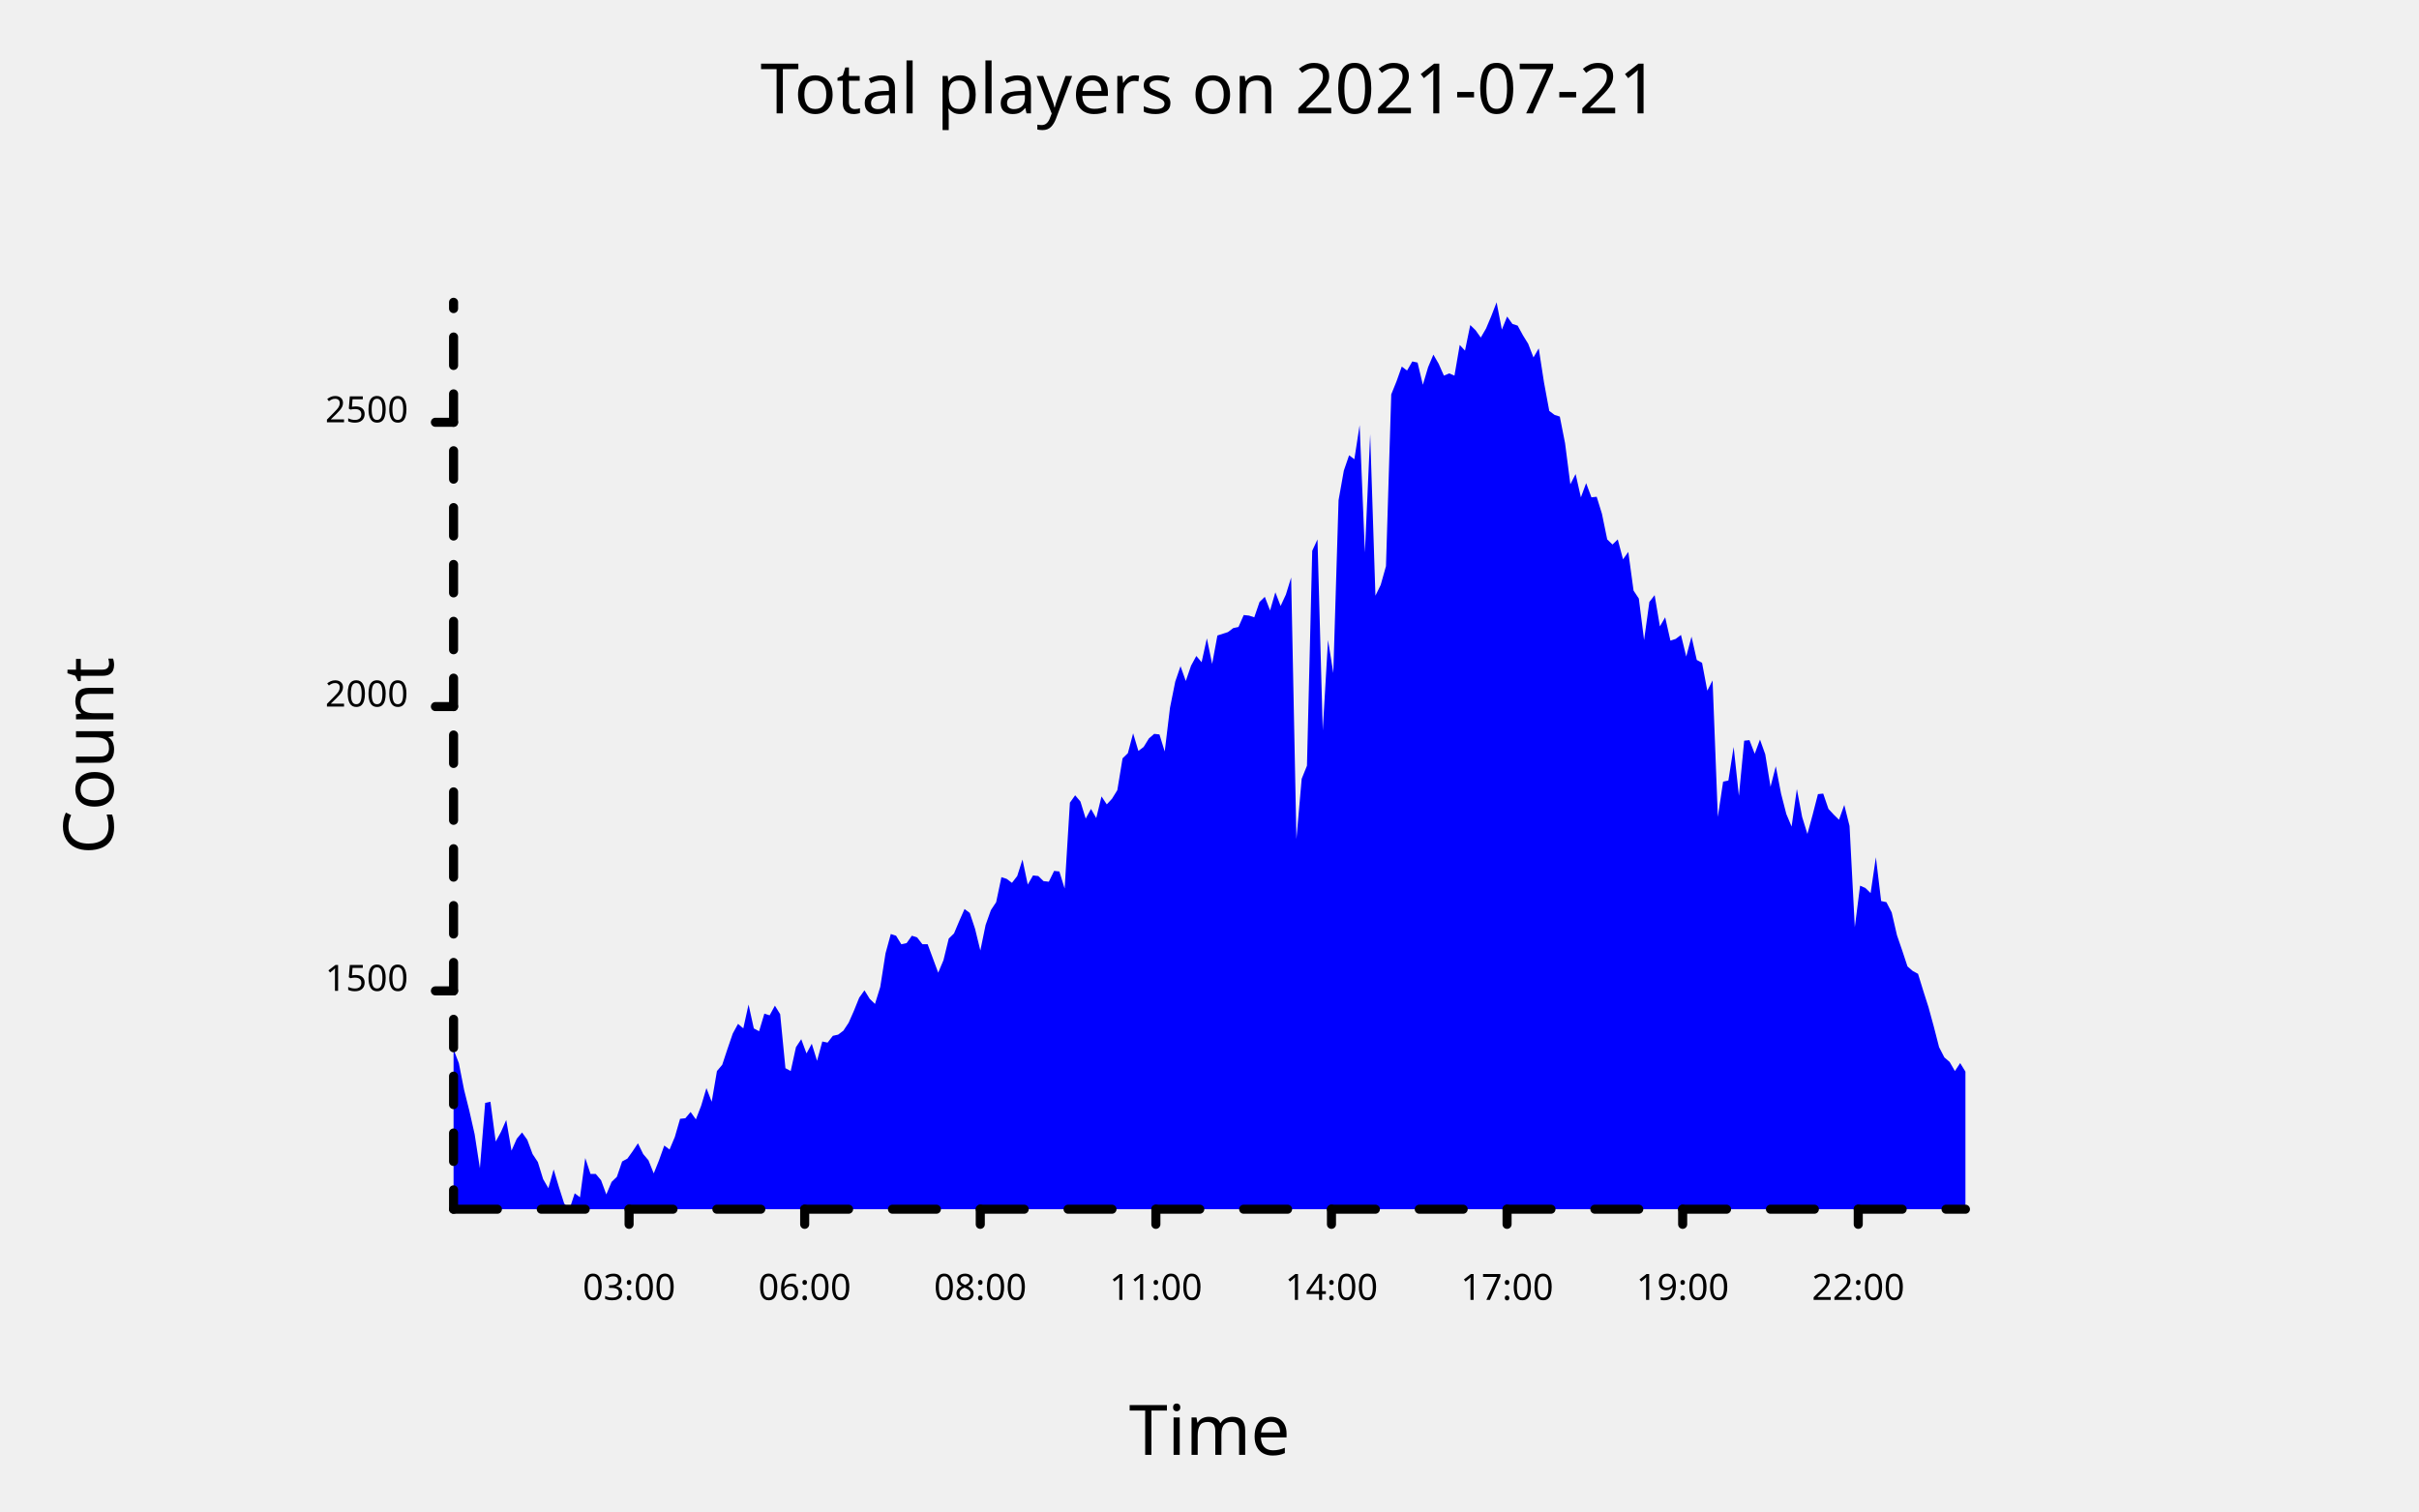
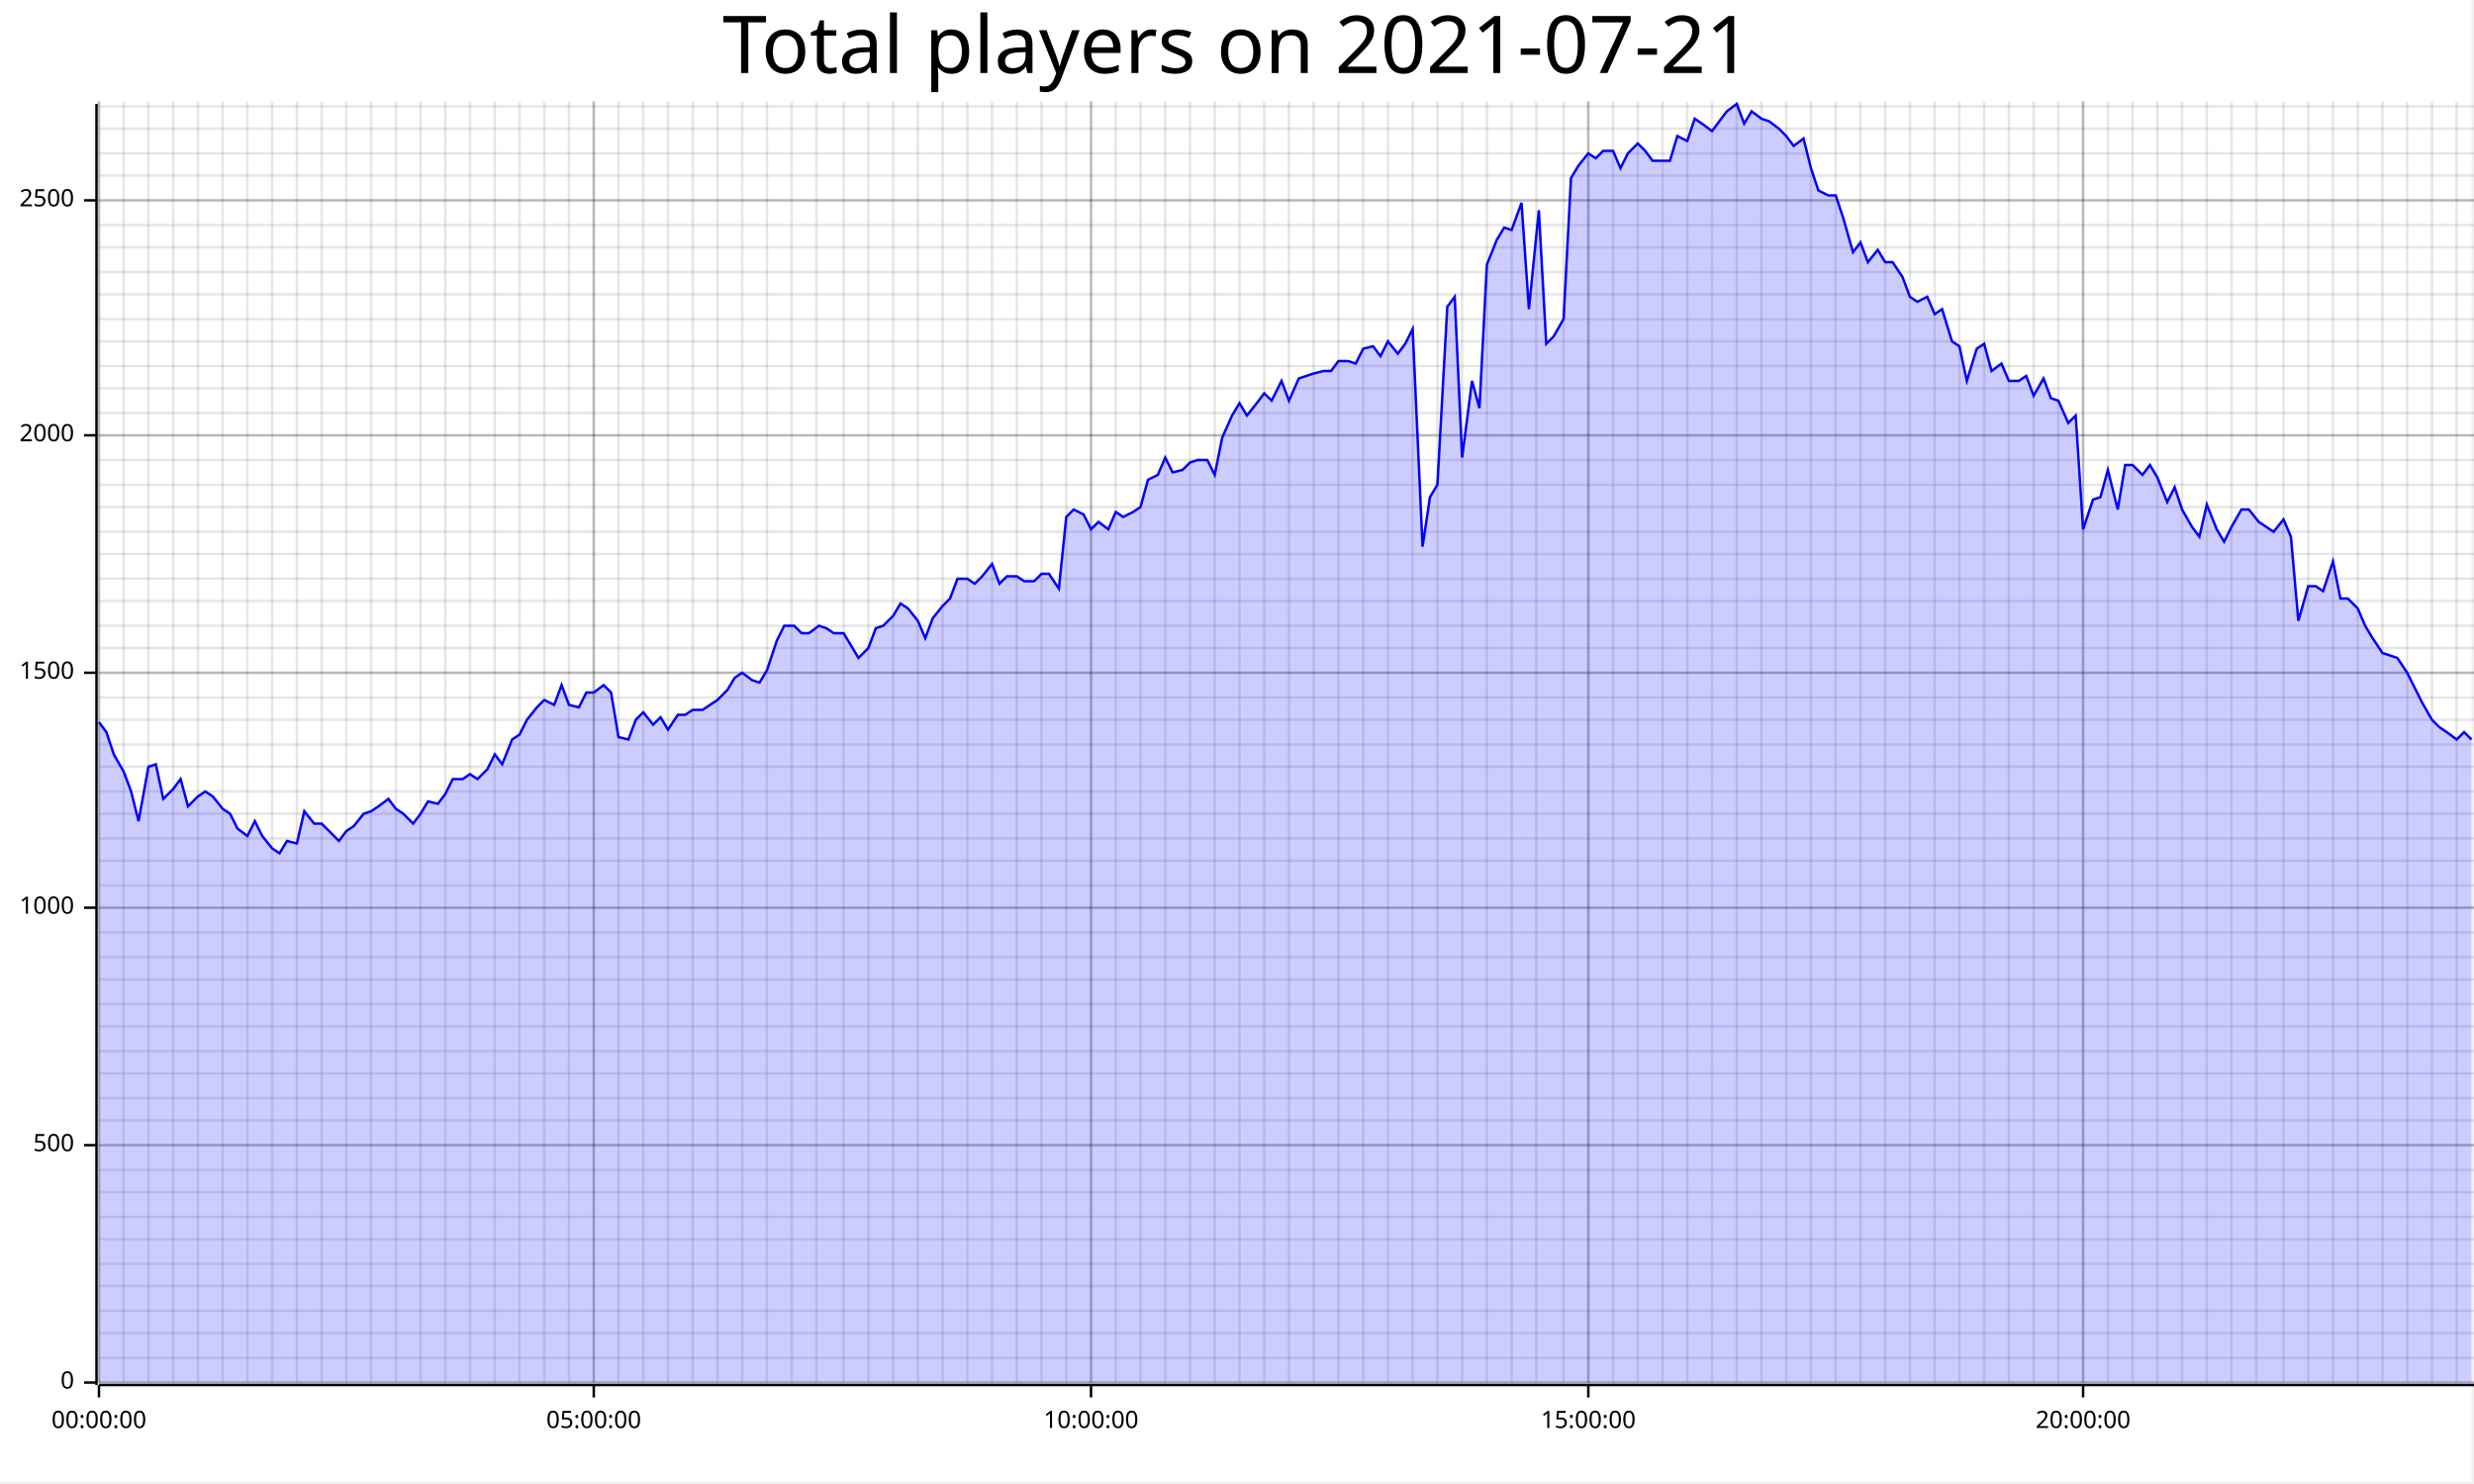
- <svg xmlns="http://www.w3.org/2000/svg" class="poloto" width="800" height="500" viewBox="0 0 800 500">
-   <style>.poloto { stroke-linecap:round; stroke-linejoin:round; font-family: 'Tahoma', sans-serif; background-color: AliceBlue;} .poloto_scatter{stroke-width:7} .poloto_line{stroke-width:2} .poloto_text{fill: black;} .poloto_axis_lines{stroke: black;stroke-width:3;fill:none;stroke-dasharray:none} .poloto0stroke{stroke:  blue;} .poloto1stroke{stroke:  red;} .poloto2stroke{stroke:  green;} .poloto3stroke{stroke:  gold;} .poloto4stroke{stroke:  aqua;} .poloto5stroke{stroke:  lime;} .poloto6stroke{stroke:  orange;} .poloto7stroke{stroke:  chocolate;} .poloto0fill{fill:blue;} .poloto1fill{fill:red;} .poloto2fill{fill:green;} .poloto3fill{fill:gold;} .poloto4fill{fill:aqua;} .poloto5fill{fill:lime;} .poloto6fill{fill:orange;} .poloto7fill{fill:chocolate;}</style>
-   <text class="poloto_text poloto_legend_text" alignment-baseline="middle" text-anchor="start" font-size="large" x="675" y="100" />
-   <path class="poloto_linefill poloto0fill" d=" M 150 400 L 150 347.147 L 151.742 351.661 L 153.484 360.502 L 155.226 367.461 L 156.969 375.172 L 158.711 386.458 L 160.453 364.828 L 162.195 364.451 L 163.937 377.618 L 165.679 374.42 L 167.422 370.47 L 169.164 380.627 L 170.906 376.677 L 172.648 374.608 L 174.39 377.053 L 176.132 381.755 L 177.875 384.389 L 179.617 390.031 L 181.359 393.041 L 183.101 386.834 L 184.843 392.665 L 186.585 398.119 L 188.328 400 L 190.07 394.734 L 191.812 396.05 L 193.554 383.072 L 195.296 388.339 L 197.038 388.339 L 198.78 390.408 L 200.523 395.11 L 202.265 390.972 L 204.007 389.279 L 205.749 384.201 L 207.491 383.26 L 209.233 380.815 L 210.976 378.182 L 212.718 381.755 L 214.46 383.824 L 216.202 388.15 L 217.944 383.824 L 219.686 378.934 L 221.429 380.251 L 223.171 376.113 L 224.913 370.094 L 226.655 369.906 L 228.397 367.837 L 230.139 370.282 L 231.882 365.768 L 233.624 359.937 L 235.366 364.451 L 237.108 354.295 L 238.85 352.226 L 240.592 346.959 L 242.334 341.881 L 244.077 338.683 L 245.819 340.188 L 247.561 332.288 L 249.303 340.188 L 251.045 341.129 L 252.787 335.298 L 254.53 335.862 L 256.272 332.665 L 258.014 335.486 L 259.756 353.354 L 261.498 354.295 L 263.24 346.395 L 264.983 343.762 L 266.725 348.464 L 268.467 345.266 L 270.215 350.909 L 271.951 344.514 L 273.693 344.89 L 275.441 342.633 L 277.178 342.257 L 278.92 340.94 L 280.662 338.307 L 282.404 334.357 L 284.146 330.031 L 285.889 327.586 L 287.631 330.408 L 289.373 332.1 L 291.115 326.458 L 292.857 315.361 L 294.599 308.966 L 296.341 309.53 L 298.084 312.351 L 299.826 311.975 L 301.568 309.53 L 303.31 310.094 L 305.052 312.351 L 306.794 312.351 L 308.537 317.053 L 310.279 321.755 L 312.021 317.618 L 313.763 310.47 L 315.505 308.777 L 317.247 304.639 L 318.99 300.69 L 320.732 302.006 L 322.474 307.273 L 324.216 314.42 L 325.958 305.956 L 327.7 301.066 L 329.443 298.433 L 331.185 290.157 L 332.927 290.721 L 334.669 292.038 L 336.411 289.781 L 338.153 284.326 L 339.895 292.602 L 341.638 289.592 L 343.38 289.781 L 345.122 291.473 L 346.864 291.661 L 348.606 288.088 L 350.348 288.276 L 352.091 293.918 L 353.833 265.517 L 355.575 263.072 L 357.317 265.141 L 359.059 270.784 L 360.801 267.586 L 362.544 270.596 L 364.286 263.448 L 366.028 266.082 L 367.77 264.201 L 369.512 261.379 L 371.254 250.846 L 372.997 249.154 L 374.739 242.571 L 376.481 248.401 L 378.223 247.085 L 379.965 244.263 L 381.707 242.759 L 383.449 242.947 L 385.192 248.589 L 386.934 234.107 L 388.676 225.455 L 390.418 220.376 L 392.16 225.266 L 393.902 220.188 L 395.645 216.991 L 397.387 219.06 L 399.129 211.16 L 400.871 219.624 L 402.613 210.219 L 404.355 209.655 L 406.098 209.091 L 407.84 207.774 L 409.582 207.398 L 411.324 203.448 L 413.066 203.636 L 414.808 204.201 L 416.551 199.122 L 418.293 197.429 L 420.035 201.944 L 421.777 195.925 L 423.519 200.439 L 425.261 196.677 L 427.003 191.034 L 428.746 277.555 L 430.488 257.618 L 432.23 253.292 L 433.972 182.194 L 435.714 178.433 L 437.456 241.63 L 439.199 211.724 L 440.941 222.633 L 442.683 165.455 L 444.425 155.674 L 446.167 150.596 L 447.909 151.912 L 449.652 140.627 L 451.394 182.759 L 453.136 143.636 L 454.878 197.053 L 456.62 193.48 L 458.362 187.273 L 460.105 130.47 L 461.847 126.144 L 463.589 121.254 L 465.331 122.571 L 467.073 119.561 L 468.815 119.937 L 470.557 127.273 L 472.3 121.442 L 474.042 117.304 L 475.784 120.313 L 477.526 124.263 L 479.268 123.511 L 481.01 124.263 L 482.753 114.107 L 484.495 115.987 L 486.237 107.524 L 487.979 109.216 L 489.721 111.661 L 491.463 108.652 L 493.206 104.514 L 494.948 100 L 496.69 109.028 L 498.432 104.702 L 500.174 107.147 L 501.916 107.712 L 503.659 110.909 L 505.401 113.73 L 507.143 118.245 L 508.885 115.235 L 510.627 126.52 L 512.369 135.925 L 514.111 137.241 L 515.854 137.806 L 517.596 146.646 L 519.338 160.188 L 521.08 156.803 L 522.822 164.514 L 524.564 159.812 L 526.312 164.514 L 528.049 164.326 L 529.791 169.969 L 531.533 178.433 L 533.275 180.125 L 535.017 178.433 L 536.76 185.016 L 538.502 182.571 L 540.244 195.361 L 541.986 197.994 L 543.728 211.724 L 545.47 199.122 L 547.213 196.865 L 548.955 207.21 L 550.697 204.201 L 552.439 211.912 L 554.181 211.348 L 555.923 210.031 L 557.666 217.179 L 559.408 210.596 L 561.15 218.307 L 562.892 219.248 L 564.634 228.464 L 566.376 225.078 L 568.118 270.219 L 569.861 258.558 L 571.603 258.182 L 573.345 247.085 L 575.087 263.26 L 576.829 245.016 L 578.571 244.828 L 580.314 249.342 L 582.056 244.639 L 583.798 249.53 L 585.54 260.251 L 587.282 253.48 L 589.024 262.508 L 590.767 269.279 L 592.509 273.417 L 594.251 261.003 L 595.993 270.219 L 597.735 275.862 L 599.477 269.467 L 601.22 262.696 L 602.962 262.508 L 604.704 267.586 L 606.446 269.467 L 608.188 271.16 L 609.93 266.27 L 611.672 273.229 L 613.415 306.708 L 615.157 292.978 L 616.899 293.73 L 618.641 295.423 L 620.383 283.574 L 622.125 298.056 L 623.868 298.433 L 625.61 301.818 L 627.352 309.342 L 629.094 314.42 L 630.836 319.687 L 632.578 321.191 L 634.321 322.132 L 636.063 327.774 L 637.805 333.229 L 639.547 339.624 L 641.289 346.395 L 643.031 349.781 L 644.774 351.285 L 646.516 354.295 L 648.258 351.661 L 650 354.483 L 650 400 Z" />
-   <text class="poloto_labels poloto_text poloto_title" alignment-baseline="start" text-anchor="middle" font-size="x-large" x="400" y="37.5">Total players on 2021-07-21</text>
-   <text class="poloto_labels poloto_text poloto_xname" alignment-baseline="start" text-anchor="middle" font-size="x-large" x="400" y="481.25">Time</text>
-   <text class="poloto_labels poloto_text poloto_yname" alignment-baseline="start" text-anchor="middle" font-size="x-large" transform="rotate(-90,37.5,250)" x="37.5" y="250">Count</text>
-   <line class="poloto_axis_lines" stroke="black" x1="208.049" x2="208.049" y1="400" y2="405" />
-   <text class="poloto_tick_labels poloto_text" alignment-baseline="start" text-anchor="middle" x="208.049" y="430"> 03:00</text>
-   <line class="poloto_axis_lines" stroke="black" x1="266.121" x2="266.121" y1="400" y2="405" />
-   <text class="poloto_tick_labels poloto_text" alignment-baseline="start" text-anchor="middle" x="266.121" y="430"> 06:00</text>
-   <line class="poloto_axis_lines" stroke="black" x1="324.193" x2="324.193" y1="400" y2="405" />
-   <text class="poloto_tick_labels poloto_text" alignment-baseline="start" text-anchor="middle" x="324.193" y="430"> 08:00</text>
-   <line class="poloto_axis_lines" stroke="black" x1="382.265" x2="382.265" y1="400" y2="405" />
-   <text class="poloto_tick_labels poloto_text" alignment-baseline="start" text-anchor="middle" x="382.265" y="430"> 11:00</text>
-   <line class="poloto_axis_lines" stroke="black" x1="440.337" x2="440.337" y1="400" y2="405" />
-   <text class="poloto_tick_labels poloto_text" alignment-baseline="start" text-anchor="middle" x="440.337" y="430"> 14:00</text>
-   <line class="poloto_axis_lines" stroke="black" x1="498.409" x2="498.409" y1="400" y2="405" />
-   <text class="poloto_tick_labels poloto_text" alignment-baseline="start" text-anchor="middle" x="498.409" y="430"> 17:00</text>
-   <line class="poloto_axis_lines" stroke="black" x1="556.481" x2="556.481" y1="400" y2="405" />
-   <text class="poloto_tick_labels poloto_text" alignment-baseline="start" text-anchor="middle" x="556.481" y="430"> 19:00</text>
-   <line class="poloto_axis_lines" stroke="black" x1="614.553" x2="614.553" y1="400" y2="405" />
-   <text class="poloto_tick_labels poloto_text" alignment-baseline="start" text-anchor="middle" x="614.553" y="430"> 22:00</text>
-   <line class="poloto_axis_lines" stroke="black" x1="150" x2="144" y1="327.774" y2="327.774" />
-   <text class="poloto_tick_labels poloto_text" alignment-baseline="middle" text-anchor="end" x="135" y="327.774"> 1500</text>
-   <line class="poloto_axis_lines" stroke="black" x1="150" x2="144" y1="233.73" y2="233.73" />
-   <text class="poloto_tick_labels poloto_text" alignment-baseline="middle" text-anchor="end" x="135" y="233.73"> 2000</text>
-   <line class="poloto_axis_lines" stroke="black" x1="150" x2="144" y1="139.687" y2="139.687" />
-   <text class="poloto_tick_labels poloto_text" alignment-baseline="middle" text-anchor="end" x="135" y="139.687"> 2500</text>
-   <path stroke="black" fill="none" class="poloto_axis_lines" style="stroke-dasharray:14.518;stroke-dashoffset:-58.049;" d=" M 150 400 L 650 400" />
-   <path stroke="black" fill="none" class="poloto_axis_lines" style="stroke-dasharray:9.404;stroke-dashoffset:-72.226;" d=" M 150 400 L 150 100" />
+ <svg xmlns="http://www.w3.org/2000/svg" width="1000" height="600" viewBox="0 0 1000 600">
+   <rect x="0" y="0" width="999" height="599" opacity="1" fill="#FFFFFF" stroke="none" />
+   <text x="500" y="5" dy="0.76em" text-anchor="middle" font-family="sans-serif" font-size="32.258" opacity="1" fill="#000000">
+ Total players on 2021-07-21
+ </text>
+   <line opacity="0.1" stroke="#000000" stroke-width="1" x1="40" y1="559" x2="40" y2="41" />
+   <line opacity="0.1" stroke="#000000" stroke-width="1" x1="50" y1="559" x2="50" y2="41" />
+   <line opacity="0.1" stroke="#000000" stroke-width="1" x1="60" y1="559" x2="60" y2="41" />
+   <line opacity="0.1" stroke="#000000" stroke-width="1" x1="70" y1="559" x2="70" y2="41" />
+   <line opacity="0.1" stroke="#000000" stroke-width="1" x1="80" y1="559" x2="80" y2="41" />
+   <line opacity="0.1" stroke="#000000" stroke-width="1" x1="90" y1="559" x2="90" y2="41" />
+   <line opacity="0.1" stroke="#000000" stroke-width="1" x1="100" y1="559" x2="100" y2="41" />
+   <line opacity="0.1" stroke="#000000" stroke-width="1" x1="110" y1="559" x2="110" y2="41" />
+   <line opacity="0.1" stroke="#000000" stroke-width="1" x1="120" y1="559" x2="120" y2="41" />
+   <line opacity="0.1" stroke="#000000" stroke-width="1" x1="130" y1="559" x2="130" y2="41" />
+   <line opacity="0.1" stroke="#000000" stroke-width="1" x1="140" y1="559" x2="140" y2="41" />
+   <line opacity="0.1" stroke="#000000" stroke-width="1" x1="150" y1="559" x2="150" y2="41" />
+   <line opacity="0.1" stroke="#000000" stroke-width="1" x1="160" y1="559" x2="160" y2="41" />
+   <line opacity="0.1" stroke="#000000" stroke-width="1" x1="170" y1="559" x2="170" y2="41" />
+   <line opacity="0.1" stroke="#000000" stroke-width="1" x1="180" y1="559" x2="180" y2="41" />
+   <line opacity="0.1" stroke="#000000" stroke-width="1" x1="190" y1="559" x2="190" y2="41" />
+   <line opacity="0.1" stroke="#000000" stroke-width="1" x1="200" y1="559" x2="200" y2="41" />
+   <line opacity="0.1" stroke="#000000" stroke-width="1" x1="210" y1="559" x2="210" y2="41" />
+   <line opacity="0.1" stroke="#000000" stroke-width="1" x1="220" y1="559" x2="220" y2="41" />
+   <line opacity="0.1" stroke="#000000" stroke-width="1" x1="230" y1="559" x2="230" y2="41" />
+   <line opacity="0.1" stroke="#000000" stroke-width="1" x1="240" y1="559" x2="240" y2="41" />
+   <line opacity="0.1" stroke="#000000" stroke-width="1" x1="250" y1="559" x2="250" y2="41" />
+   <line opacity="0.1" stroke="#000000" stroke-width="1" x1="260" y1="559" x2="260" y2="41" />
+   <line opacity="0.1" stroke="#000000" stroke-width="1" x1="270" y1="559" x2="270" y2="41" />
+   <line opacity="0.1" stroke="#000000" stroke-width="1" x1="280" y1="559" x2="280" y2="41" />
+   <line opacity="0.1" stroke="#000000" stroke-width="1" x1="290" y1="559" x2="290" y2="41" />
+   <line opacity="0.1" stroke="#000000" stroke-width="1" x1="300" y1="559" x2="300" y2="41" />
+   <line opacity="0.1" stroke="#000000" stroke-width="1" x1="310" y1="559" x2="310" y2="41" />
+   <line opacity="0.1" stroke="#000000" stroke-width="1" x1="320" y1="559" x2="320" y2="41" />
+   <line opacity="0.1" stroke="#000000" stroke-width="1" x1="330" y1="559" x2="330" y2="41" />
+   <line opacity="0.1" stroke="#000000" stroke-width="1" x1="341" y1="559" x2="341" y2="41" />
+   <line opacity="0.1" stroke="#000000" stroke-width="1" x1="351" y1="559" x2="351" y2="41" />
+   <line opacity="0.1" stroke="#000000" stroke-width="1" x1="361" y1="559" x2="361" y2="41" />
+   <line opacity="0.1" stroke="#000000" stroke-width="1" x1="371" y1="559" x2="371" y2="41" />
+   <line opacity="0.1" stroke="#000000" stroke-width="1" x1="381" y1="559" x2="381" y2="41" />
+   <line opacity="0.1" stroke="#000000" stroke-width="1" x1="391" y1="559" x2="391" y2="41" />
+   <line opacity="0.1" stroke="#000000" stroke-width="1" x1="401" y1="559" x2="401" y2="41" />
+   <line opacity="0.1" stroke="#000000" stroke-width="1" x1="411" y1="559" x2="411" y2="41" />
+   <line opacity="0.1" stroke="#000000" stroke-width="1" x1="421" y1="559" x2="421" y2="41" />
+   <line opacity="0.1" stroke="#000000" stroke-width="1" x1="431" y1="559" x2="431" y2="41" />
+   <line opacity="0.1" stroke="#000000" stroke-width="1" x1="441" y1="559" x2="441" y2="41" />
+   <line opacity="0.1" stroke="#000000" stroke-width="1" x1="451" y1="559" x2="451" y2="41" />
+   <line opacity="0.1" stroke="#000000" stroke-width="1" x1="461" y1="559" x2="461" y2="41" />
+   <line opacity="0.1" stroke="#000000" stroke-width="1" x1="471" y1="559" x2="471" y2="41" />
+   <line opacity="0.1" stroke="#000000" stroke-width="1" x1="481" y1="559" x2="481" y2="41" />
+   <line opacity="0.1" stroke="#000000" stroke-width="1" x1="491" y1="559" x2="491" y2="41" />
+   <line opacity="0.1" stroke="#000000" stroke-width="1" x1="501" y1="559" x2="501" y2="41" />
+   <line opacity="0.1" stroke="#000000" stroke-width="1" x1="511" y1="559" x2="511" y2="41" />
+   <line opacity="0.1" stroke="#000000" stroke-width="1" x1="521" y1="559" x2="521" y2="41" />
+   <line opacity="0.1" stroke="#000000" stroke-width="1" x1="531" y1="559" x2="531" y2="41" />
+   <line opacity="0.1" stroke="#000000" stroke-width="1" x1="541" y1="559" x2="541" y2="41" />
+   <line opacity="0.1" stroke="#000000" stroke-width="1" x1="551" y1="559" x2="551" y2="41" />
+   <line opacity="0.1" stroke="#000000" stroke-width="1" x1="561" y1="559" x2="561" y2="41" />
+   <line opacity="0.1" stroke="#000000" stroke-width="1" x1="571" y1="559" x2="571" y2="41" />
+   <line opacity="0.1" stroke="#000000" stroke-width="1" x1="581" y1="559" x2="581" y2="41" />
+   <line opacity="0.1" stroke="#000000" stroke-width="1" x1="591" y1="559" x2="591" y2="41" />
+   <line opacity="0.1" stroke="#000000" stroke-width="1" x1="601" y1="559" x2="601" y2="41" />
+   <line opacity="0.1" stroke="#000000" stroke-width="1" x1="611" y1="559" x2="611" y2="41" />
+   <line opacity="0.1" stroke="#000000" stroke-width="1" x1="621" y1="559" x2="621" y2="41" />
+   <line opacity="0.1" stroke="#000000" stroke-width="1" x1="632" y1="559" x2="632" y2="41" />
+   <line opacity="0.1" stroke="#000000" stroke-width="1" x1="642" y1="559" x2="642" y2="41" />
+   <line opacity="0.1" stroke="#000000" stroke-width="1" x1="652" y1="559" x2="652" y2="41" />
+   <line opacity="0.1" stroke="#000000" stroke-width="1" x1="662" y1="559" x2="662" y2="41" />
+   <line opacity="0.1" stroke="#000000" stroke-width="1" x1="672" y1="559" x2="672" y2="41" />
+   <line opacity="0.1" stroke="#000000" stroke-width="1" x1="682" y1="559" x2="682" y2="41" />
+   <line opacity="0.1" stroke="#000000" stroke-width="1" x1="692" y1="559" x2="692" y2="41" />
+   <line opacity="0.1" stroke="#000000" stroke-width="1" x1="702" y1="559" x2="702" y2="41" />
+   <line opacity="0.1" stroke="#000000" stroke-width="1" x1="712" y1="559" x2="712" y2="41" />
+   <line opacity="0.1" stroke="#000000" stroke-width="1" x1="722" y1="559" x2="722" y2="41" />
+   <line opacity="0.1" stroke="#000000" stroke-width="1" x1="732" y1="559" x2="732" y2="41" />
+   <line opacity="0.1" stroke="#000000" stroke-width="1" x1="742" y1="559" x2="742" y2="41" />
+   <line opacity="0.1" stroke="#000000" stroke-width="1" x1="752" y1="559" x2="752" y2="41" />
+   <line opacity="0.1" stroke="#000000" stroke-width="1" x1="762" y1="559" x2="762" y2="41" />
+   <line opacity="0.1" stroke="#000000" stroke-width="1" x1="772" y1="559" x2="772" y2="41" />
+   <line opacity="0.1" stroke="#000000" stroke-width="1" x1="782" y1="559" x2="782" y2="41" />
+   <line opacity="0.1" stroke="#000000" stroke-width="1" x1="792" y1="559" x2="792" y2="41" />
+   <line opacity="0.1" stroke="#000000" stroke-width="1" x1="802" y1="559" x2="802" y2="41" />
+   <line opacity="0.1" stroke="#000000" stroke-width="1" x1="812" y1="559" x2="812" y2="41" />
+   <line opacity="0.1" stroke="#000000" stroke-width="1" x1="822" y1="559" x2="822" y2="41" />
+   <line opacity="0.1" stroke="#000000" stroke-width="1" x1="832" y1="559" x2="832" y2="41" />
+   <line opacity="0.1" stroke="#000000" stroke-width="1" x1="842" y1="559" x2="842" y2="41" />
+   <line opacity="0.1" stroke="#000000" stroke-width="1" x1="852" y1="559" x2="852" y2="41" />
+   <line opacity="0.1" stroke="#000000" stroke-width="1" x1="862" y1="559" x2="862" y2="41" />
+   <line opacity="0.1" stroke="#000000" stroke-width="1" x1="872" y1="559" x2="872" y2="41" />
+   <line opacity="0.1" stroke="#000000" stroke-width="1" x1="882" y1="559" x2="882" y2="41" />
+   <line opacity="0.1" stroke="#000000" stroke-width="1" x1="892" y1="559" x2="892" y2="41" />
+   <line opacity="0.1" stroke="#000000" stroke-width="1" x1="902" y1="559" x2="902" y2="41" />
+   <line opacity="0.1" stroke="#000000" stroke-width="1" x1="912" y1="559" x2="912" y2="41" />
+   <line opacity="0.1" stroke="#000000" stroke-width="1" x1="923" y1="559" x2="923" y2="41" />
+   <line opacity="0.1" stroke="#000000" stroke-width="1" x1="933" y1="559" x2="933" y2="41" />
+   <line opacity="0.1" stroke="#000000" stroke-width="1" x1="943" y1="559" x2="943" y2="41" />
+   <line opacity="0.1" stroke="#000000" stroke-width="1" x1="953" y1="559" x2="953" y2="41" />
+   <line opacity="0.1" stroke="#000000" stroke-width="1" x1="963" y1="559" x2="963" y2="41" />
+   <line opacity="0.1" stroke="#000000" stroke-width="1" x1="973" y1="559" x2="973" y2="41" />
+   <line opacity="0.1" stroke="#000000" stroke-width="1" x1="983" y1="559" x2="983" y2="41" />
+   <line opacity="0.1" stroke="#000000" stroke-width="1" x1="993" y1="559" x2="993" y2="41" />
+   <line opacity="0.1" stroke="#000000" stroke-width="1" x1="40" y1="559" x2="1000" y2="559" />
+   <line opacity="0.1" stroke="#000000" stroke-width="1" x1="40" y1="549" x2="1000" y2="549" />
+   <line opacity="0.1" stroke="#000000" stroke-width="1" x1="40" y1="539" x2="1000" y2="539" />
+   <line opacity="0.1" stroke="#000000" stroke-width="1" x1="40" y1="530" x2="1000" y2="530" />
+   <line opacity="0.1" stroke="#000000" stroke-width="1" x1="40" y1="520" x2="1000" y2="520" />
+   <line opacity="0.1" stroke="#000000" stroke-width="1" x1="40" y1="511" x2="1000" y2="511" />
+   <line opacity="0.1" stroke="#000000" stroke-width="1" x1="40" y1="501" x2="1000" y2="501" />
+   <line opacity="0.1" stroke="#000000" stroke-width="1" x1="40" y1="492" x2="1000" y2="492" />
+   <line opacity="0.1" stroke="#000000" stroke-width="1" x1="40" y1="482" x2="1000" y2="482" />
+   <line opacity="0.1" stroke="#000000" stroke-width="1" x1="40" y1="473" x2="1000" y2="473" />
+   <line opacity="0.1" stroke="#000000" stroke-width="1" x1="40" y1="463" x2="1000" y2="463" />
+   <line opacity="0.1" stroke="#000000" stroke-width="1" x1="40" y1="453" x2="1000" y2="453" />
+   <line opacity="0.1" stroke="#000000" stroke-width="1" x1="40" y1="444" x2="1000" y2="444" />
+   <line opacity="0.1" stroke="#000000" stroke-width="1" x1="40" y1="434" x2="1000" y2="434" />
+   <line opacity="0.1" stroke="#000000" stroke-width="1" x1="40" y1="425" x2="1000" y2="425" />
+   <line opacity="0.1" stroke="#000000" stroke-width="1" x1="40" y1="415" x2="1000" y2="415" />
+   <line opacity="0.1" stroke="#000000" stroke-width="1" x1="40" y1="406" x2="1000" y2="406" />
+   <line opacity="0.1" stroke="#000000" stroke-width="1" x1="40" y1="396" x2="1000" y2="396" />
+   <line opacity="0.1" stroke="#000000" stroke-width="1" x1="40" y1="387" x2="1000" y2="387" />
+   <line opacity="0.1" stroke="#000000" stroke-width="1" x1="40" y1="377" x2="1000" y2="377" />
+   <line opacity="0.1" stroke="#000000" stroke-width="1" x1="40" y1="367" x2="1000" y2="367" />
+   <line opacity="0.1" stroke="#000000" stroke-width="1" x1="40" y1="358" x2="1000" y2="358" />
+   <line opacity="0.1" stroke="#000000" stroke-width="1" x1="40" y1="348" x2="1000" y2="348" />
+   <line opacity="0.1" stroke="#000000" stroke-width="1" x1="40" y1="339" x2="1000" y2="339" />
+   <line opacity="0.1" stroke="#000000" stroke-width="1" x1="40" y1="329" x2="1000" y2="329" />
+   <line opacity="0.1" stroke="#000000" stroke-width="1" x1="40" y1="320" x2="1000" y2="320" />
+   <line opacity="0.1" stroke="#000000" stroke-width="1" x1="40" y1="310" x2="1000" y2="310" />
+   <line opacity="0.1" stroke="#000000" stroke-width="1" x1="40" y1="301" x2="1000" y2="301" />
+   <line opacity="0.1" stroke="#000000" stroke-width="1" x1="40" y1="291" x2="1000" y2="291" />
+   <line opacity="0.1" stroke="#000000" stroke-width="1" x1="40" y1="282" x2="1000" y2="282" />
+   <line opacity="0.1" stroke="#000000" stroke-width="1" x1="40" y1="272" x2="1000" y2="272" />
+   <line opacity="0.1" stroke="#000000" stroke-width="1" x1="40" y1="262" x2="1000" y2="262" />
+   <line opacity="0.1" stroke="#000000" stroke-width="1" x1="40" y1="253" x2="1000" y2="253" />
+   <line opacity="0.1" stroke="#000000" stroke-width="1" x1="40" y1="243" x2="1000" y2="243" />
+   <line opacity="0.1" stroke="#000000" stroke-width="1" x1="40" y1="234" x2="1000" y2="234" />
+   <line opacity="0.1" stroke="#000000" stroke-width="1" x1="40" y1="224" x2="1000" y2="224" />
+   <line opacity="0.1" stroke="#000000" stroke-width="1" x1="40" y1="215" x2="1000" y2="215" />
+   <line opacity="0.1" stroke="#000000" stroke-width="1" x1="40" y1="205" x2="1000" y2="205" />
+   <line opacity="0.1" stroke="#000000" stroke-width="1" x1="40" y1="196" x2="1000" y2="196" />
+   <line opacity="0.1" stroke="#000000" stroke-width="1" x1="40" y1="186" x2="1000" y2="186" />
+   <line opacity="0.1" stroke="#000000" stroke-width="1" x1="40" y1="176" x2="1000" y2="176" />
+   <line opacity="0.1" stroke="#000000" stroke-width="1" x1="40" y1="167" x2="1000" y2="167" />
+   <line opacity="0.1" stroke="#000000" stroke-width="1" x1="40" y1="157" x2="1000" y2="157" />
+   <line opacity="0.1" stroke="#000000" stroke-width="1" x1="40" y1="148" x2="1000" y2="148" />
+   <line opacity="0.1" stroke="#000000" stroke-width="1" x1="40" y1="138" x2="1000" y2="138" />
+   <line opacity="0.1" stroke="#000000" stroke-width="1" x1="40" y1="129" x2="1000" y2="129" />
+   <line opacity="0.1" stroke="#000000" stroke-width="1" x1="40" y1="119" x2="1000" y2="119" />
+   <line opacity="0.1" stroke="#000000" stroke-width="1" x1="40" y1="110" x2="1000" y2="110" />
+   <line opacity="0.1" stroke="#000000" stroke-width="1" x1="40" y1="100" x2="1000" y2="100" />
+   <line opacity="0.1" stroke="#000000" stroke-width="1" x1="40" y1="91" x2="1000" y2="91" />
+   <line opacity="0.1" stroke="#000000" stroke-width="1" x1="40" y1="81" x2="1000" y2="81" />
+   <line opacity="0.1" stroke="#000000" stroke-width="1" x1="40" y1="71" x2="1000" y2="71" />
+   <line opacity="0.1" stroke="#000000" stroke-width="1" x1="40" y1="62" x2="1000" y2="62" />
+   <line opacity="0.1" stroke="#000000" stroke-width="1" x1="40" y1="52" x2="1000" y2="52" />
+   <line opacity="0.1" stroke="#000000" stroke-width="1" x1="40" y1="43" x2="1000" y2="43" />
+   <line opacity="0.2" stroke="#000000" stroke-width="1" x1="40" y1="559" x2="40" y2="41" />
+   <line opacity="0.2" stroke="#000000" stroke-width="1" x1="240" y1="559" x2="240" y2="41" />
+   <line opacity="0.2" stroke="#000000" stroke-width="1" x1="441" y1="559" x2="441" y2="41" />
+   <line opacity="0.2" stroke="#000000" stroke-width="1" x1="642" y1="559" x2="642" y2="41" />
+   <line opacity="0.2" stroke="#000000" stroke-width="1" x1="842" y1="559" x2="842" y2="41" />
+   <line opacity="0.2" stroke="#000000" stroke-width="1" x1="40" y1="559" x2="1000" y2="559" />
+   <line opacity="0.2" stroke="#000000" stroke-width="1" x1="40" y1="463" x2="1000" y2="463" />
+   <line opacity="0.2" stroke="#000000" stroke-width="1" x1="40" y1="367" x2="1000" y2="367" />
+   <line opacity="0.2" stroke="#000000" stroke-width="1" x1="40" y1="272" x2="1000" y2="272" />
+   <line opacity="0.2" stroke="#000000" stroke-width="1" x1="40" y1="176" x2="1000" y2="176" />
+   <line opacity="0.2" stroke="#000000" stroke-width="1" x1="40" y1="81" x2="1000" y2="81" />
+   <polyline fill="none" opacity="1" stroke="#000000" stroke-width="1" points="39,42 39,560 " />
+   <text x="30" y="559" dy="0.5ex" text-anchor="end" font-family="sans-serif" font-size="9.677" opacity="1" fill="#000000">
+ 0
+ </text>
+   <polyline fill="none" opacity="1" stroke="#000000" stroke-width="1" points="34,559 39,559 " />
+   <text x="30" y="463" dy="0.5ex" text-anchor="end" font-family="sans-serif" font-size="9.677" opacity="1" fill="#000000">
+ 500
+ </text>
+   <polyline fill="none" opacity="1" stroke="#000000" stroke-width="1" points="34,463 39,463 " />
+   <text x="30" y="367" dy="0.5ex" text-anchor="end" font-family="sans-serif" font-size="9.677" opacity="1" fill="#000000">
+ 1000
+ </text>
+   <polyline fill="none" opacity="1" stroke="#000000" stroke-width="1" points="34,367 39,367 " />
+   <text x="30" y="272" dy="0.5ex" text-anchor="end" font-family="sans-serif" font-size="9.677" opacity="1" fill="#000000">
+ 1500
+ </text>
+   <polyline fill="none" opacity="1" stroke="#000000" stroke-width="1" points="34,272 39,272 " />
+   <text x="30" y="176" dy="0.5ex" text-anchor="end" font-family="sans-serif" font-size="9.677" opacity="1" fill="#000000">
+ 2000
+ </text>
+   <polyline fill="none" opacity="1" stroke="#000000" stroke-width="1" points="34,176 39,176 " />
+   <text x="30" y="81" dy="0.5ex" text-anchor="end" font-family="sans-serif" font-size="9.677" opacity="1" fill="#000000">
+ 2500
+ </text>
+   <polyline fill="none" opacity="1" stroke="#000000" stroke-width="1" points="34,81 39,81 " />
+   <polyline fill="none" opacity="1" stroke="#000000" stroke-width="1" points="40,560 1000,560 " />
+   <text x="40" y="570" dy="0.76em" text-anchor="middle" font-family="sans-serif" font-size="9.677" opacity="1" fill="#000000">
+ 00:00:00
+ </text>
+   <polyline fill="none" opacity="1" stroke="#000000" stroke-width="1" points="40,560 40,565 " />
+   <text x="240" y="570" dy="0.76em" text-anchor="middle" font-family="sans-serif" font-size="9.677" opacity="1" fill="#000000">
+ 05:00:00
+ </text>
+   <polyline fill="none" opacity="1" stroke="#000000" stroke-width="1" points="240,560 240,565 " />
+   <text x="441" y="570" dy="0.76em" text-anchor="middle" font-family="sans-serif" font-size="9.677" opacity="1" fill="#000000">
+ 10:00:00
+ </text>
+   <polyline fill="none" opacity="1" stroke="#000000" stroke-width="1" points="441,560 441,565 " />
+   <text x="642" y="570" dy="0.76em" text-anchor="middle" font-family="sans-serif" font-size="9.677" opacity="1" fill="#000000">
+ 15:00:00
+ </text>
+   <polyline fill="none" opacity="1" stroke="#000000" stroke-width="1" points="642,560 642,565 " />
+   <text x="842" y="570" dy="0.76em" text-anchor="middle" font-family="sans-serif" font-size="9.677" opacity="1" fill="#000000">
+ 20:00:00
+ </text>
+   <polyline fill="none" opacity="1" stroke="#000000" stroke-width="1" points="842,560 842,565 " />
+   <polygon opacity="0.2" fill="#0000FF" points="40,292 43,296 46,305 50,312 53,320 56,332 60,310 63,309 66,323 70,319 73,315 76,326 80,322 83,320 86,322 90,327 93,329 96,335 100,338 103,332 106,338 110,343 113,345 116,340 120,341 123,328 127,333 130,333 133,336 137,340 140,336 143,334 147,329 150,328 153,326 157,323 160,327 163,329 167,333 170,329 173,324 177,325 180,321 183,315 187,315 190,313 193,315 197,311 200,305 203,309 207,299 210,297 213,291 217,286 220,283 224,285 227,277 230,285 234,286 237,280 240,280 244,277 247,280 250,298 254,299 257,291 260,288 264,293 267,290 270,295 274,289 277,289 280,287 284,287 287,285 290,283 294,279 297,274 300,272 304,275 307,276 310,271 314,259 317,253 321,253 324,256 327,256 331,253 334,254 337,256 341,256 344,261 347,266 351,262 354,254 357,253 361,249 364,244 367,246 371,251 374,258 377,250 381,245 384,242 387,234 391,234 394,236 397,233 401,228 404,236 407,233 411,233 414,235 418,235 421,232 424,232 428,238 431,209 434,206 438,208 441,214 444,211 448,214 451,207 454,209 458,207 461,205 464,194 468,192 471,185 474,191 478,190 481,187 484,186 488,186 491,192 494,177 498,168 501,163 504,168 508,163 511,159 514,162 518,154 521,162 525,153 528,152 531,151 535,150 538,150 541,146 545,146 548,147 551,141 555,140 558,144 561,138 565,143 568,139 571,133 575,221 578,201 581,196 585,124 588,120 591,185 595,154 598,165 601,107 605,97 608,92 611,93 615,82 618,125 622,85 625,139 628,136 632,129 635,72 638,67 642,62 645,64 648,61 652,61 655,68 658,62 662,58 665,61 668,65 672,65 675,65 678,55 682,57 685,48 688,50 692,53 695,49 698,45 702,42 705,50 708,45 712,48 715,49 719,52 722,55 725,59 729,56 732,68 735,77 739,79 742,79 745,88 749,102 752,98 755,106 759,101 762,106 765,106 769,112 772,120 775,122 779,120 782,127 785,125 789,138 792,140 795,154 799,141 802,139 805,150 809,147 812,154 816,154 819,152 822,160 826,153 829,161 832,162 836,171 839,168 842,214 846,202 849,201 852,190 856,206 859,188 862,188 866,192 869,188 872,193 876,203 879,197 882,206 886,213 889,217 892,204 896,214 899,219 902,213 906,206 909,206 913,211 916,213 919,215 923,210 926,217 929,251 933,237 936,237 939,239 943,227 946,242 949,242 953,246 956,253 959,258 963,264 966,265 969,266 973,272 976,278 979,284 983,291 986,294 989,296 993,299 996,296 999,299 999,559 40,559 " />
+   <polyline fill="none" opacity="1" stroke="#0000FF" stroke-width="1" points="40,292 43,296 46,305 50,312 53,320 56,332 60,310 63,309 66,323 70,319 73,315 76,326 80,322 83,320 86,322 90,327 93,329 96,335 100,338 103,332 106,338 110,343 113,345 116,340 120,341 123,328 127,333 130,333 133,336 137,340 140,336 143,334 147,329 150,328 153,326 157,323 160,327 163,329 167,333 170,329 173,324 177,325 180,321 183,315 187,315 190,313 193,315 197,311 200,305 203,309 207,299 210,297 213,291 217,286 220,283 224,285 227,277 230,285 234,286 237,280 240,280 244,277 247,280 250,298 254,299 257,291 260,288 264,293 267,290 270,295 274,289 277,289 280,287 284,287 287,285 290,283 294,279 297,274 300,272 304,275 307,276 310,271 314,259 317,253 321,253 324,256 327,256 331,253 334,254 337,256 341,256 344,261 347,266 351,262 354,254 357,253 361,249 364,244 367,246 371,251 374,258 377,250 381,245 384,242 387,234 391,234 394,236 397,233 401,228 404,236 407,233 411,233 414,235 418,235 421,232 424,232 428,238 431,209 434,206 438,208 441,214 444,211 448,214 451,207 454,209 458,207 461,205 464,194 468,192 471,185 474,191 478,190 481,187 484,186 488,186 491,192 494,177 498,168 501,163 504,168 508,163 511,159 514,162 518,154 521,162 525,153 528,152 531,151 535,150 538,150 541,146 545,146 548,147 551,141 555,140 558,144 561,138 565,143 568,139 571,133 575,221 578,201 581,196 585,124 588,120 591,185 595,154 598,165 601,107 605,97 608,92 611,93 615,82 618,125 622,85 625,139 628,136 632,129 635,72 638,67 642,62 645,64 648,61 652,61 655,68 658,62 662,58 665,61 668,65 672,65 675,65 678,55 682,57 685,48 688,50 692,53 695,49 698,45 702,42 705,50 708,45 712,48 715,49 719,52 722,55 725,59 729,56 732,68 735,77 739,79 742,79 745,88 749,102 752,98 755,106 759,101 762,106 765,106 769,112 772,120 775,122 779,120 782,127 785,125 789,138 792,140 795,154 799,141 802,139 805,150 809,147 812,154 816,154 819,152 822,160 826,153 829,161 832,162 836,171 839,168 842,214 846,202 849,201 852,190 856,206 859,188 862,188 866,192 869,188 872,193 876,203 879,197 882,206 886,213 889,217 892,204 896,214 899,219 902,213 906,206 909,206 913,211 916,213 919,215 923,210 926,217 929,251 933,237 936,237 939,239 943,227 946,242 949,242 953,246 956,253 959,258 963,264 966,265 969,266 973,272 976,278 979,284 983,291 986,294 989,296 993,299 996,296 999,299 " />
</svg>
